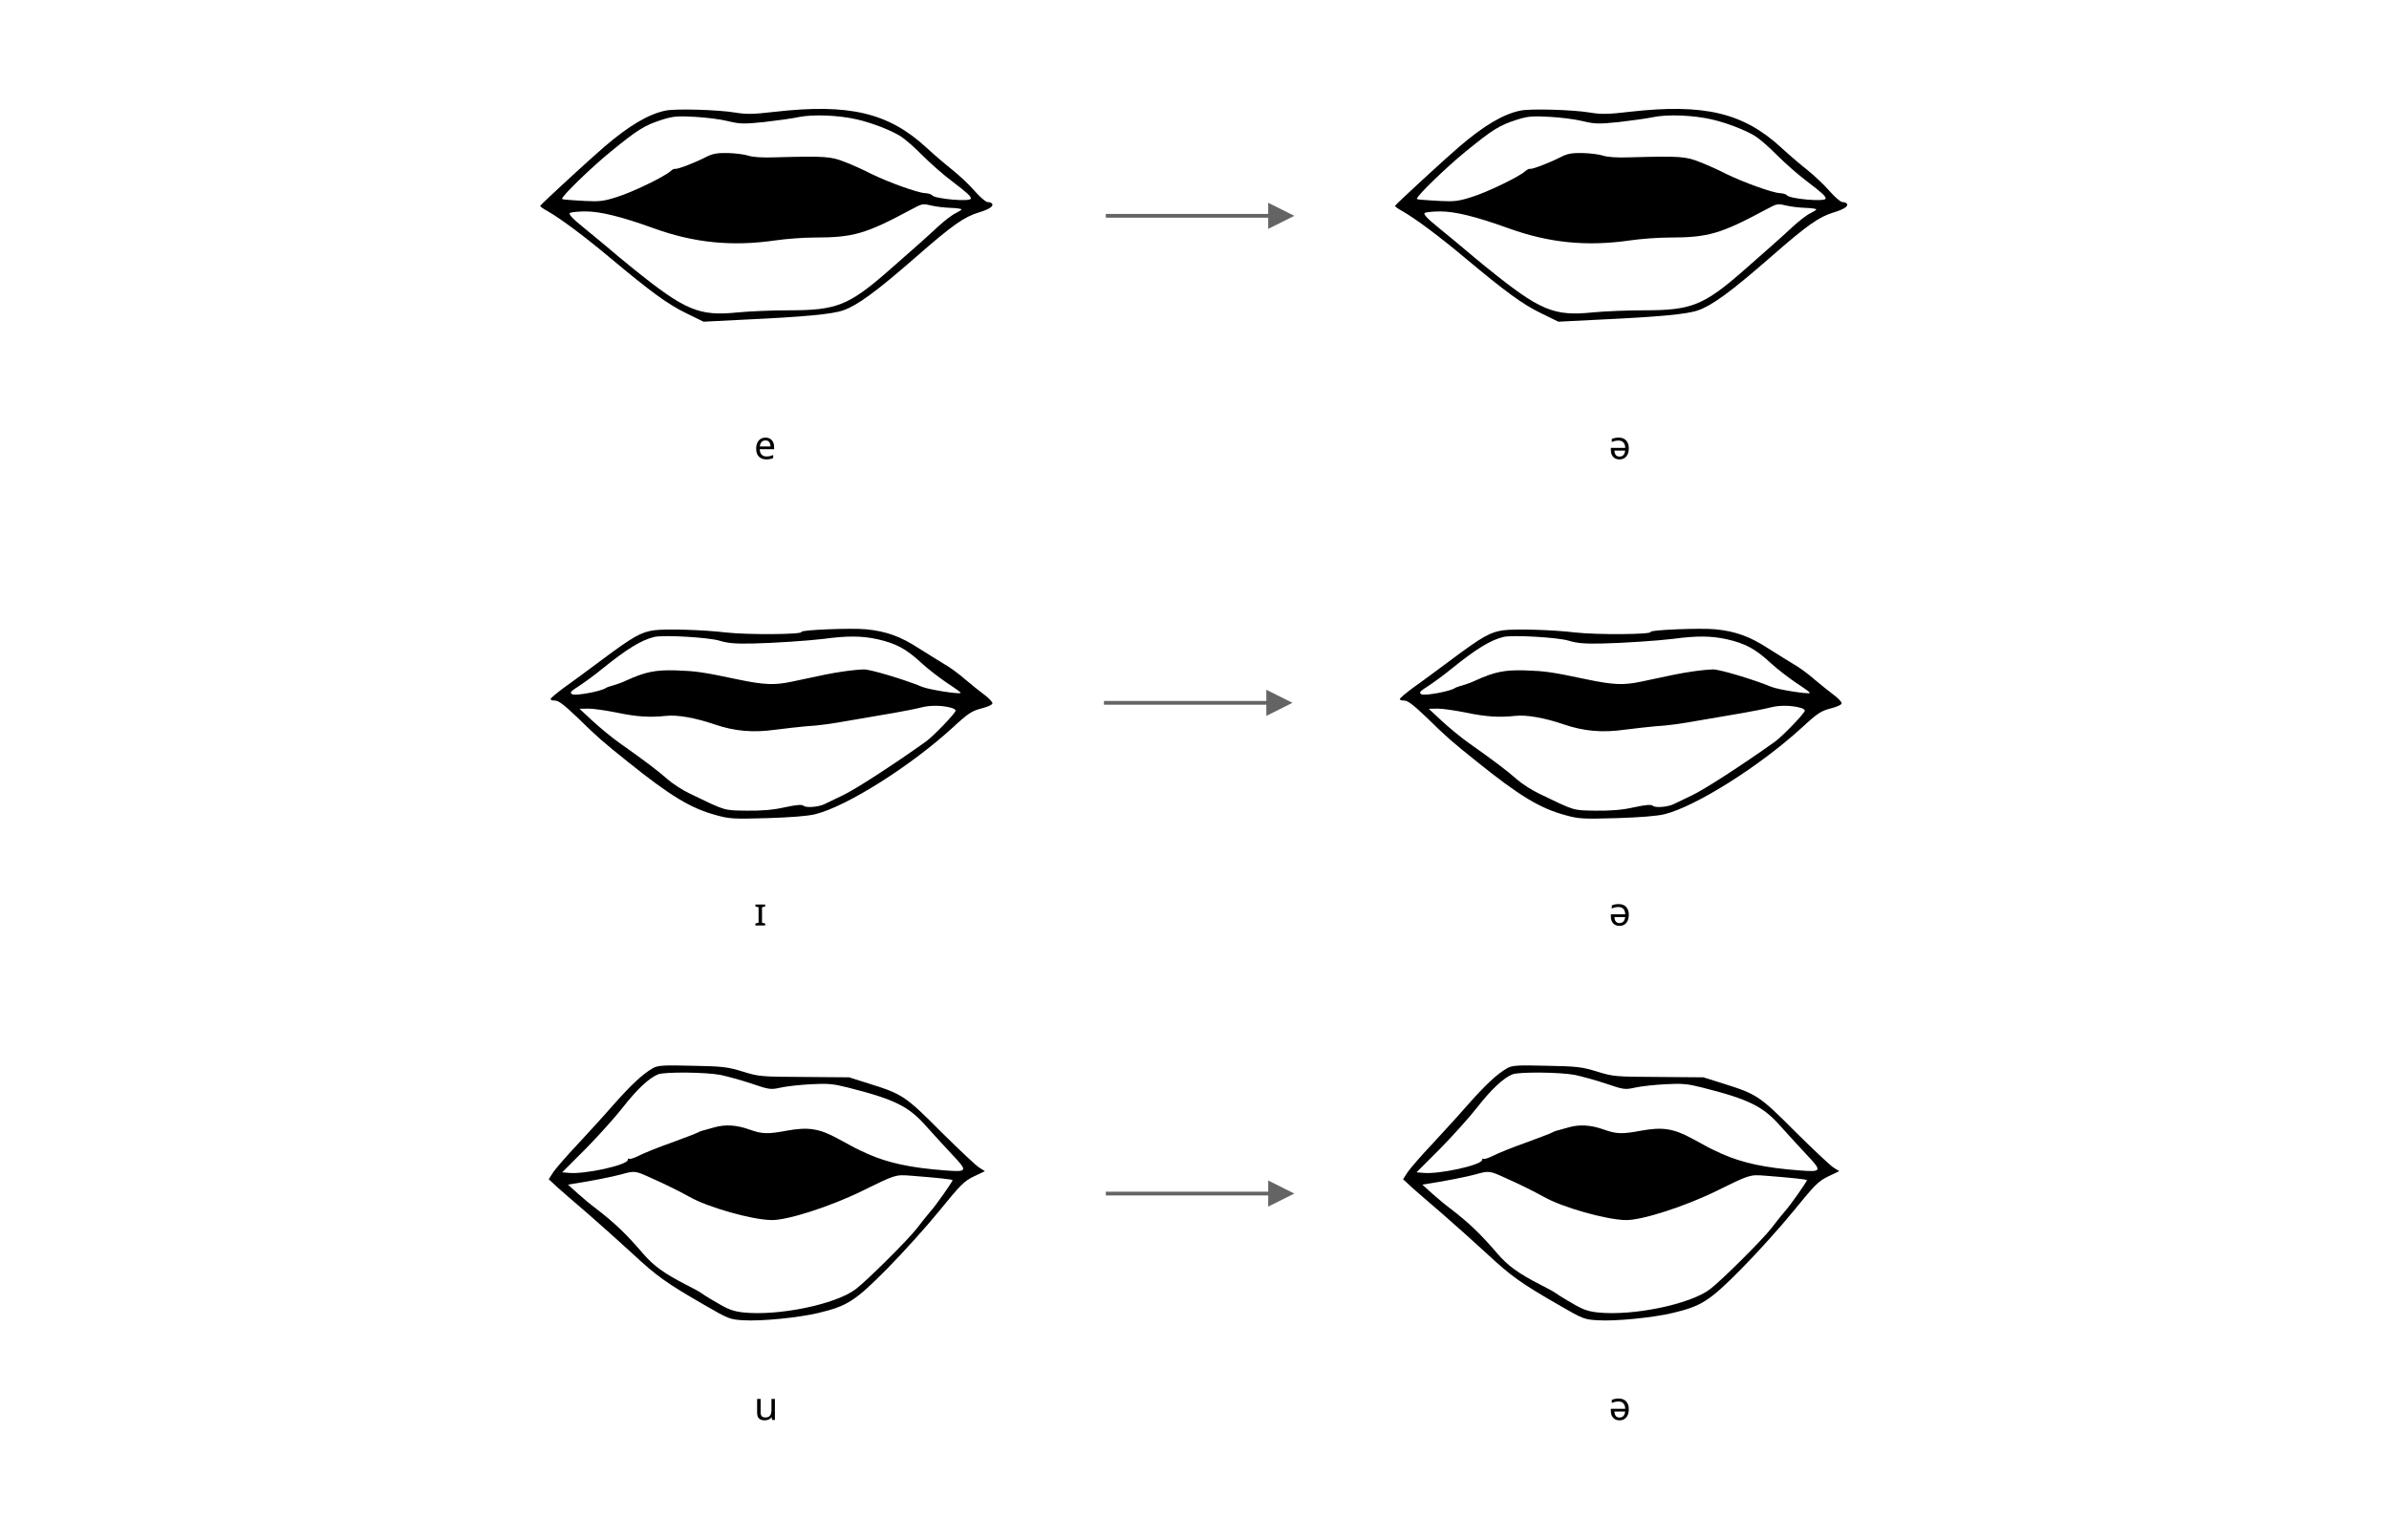
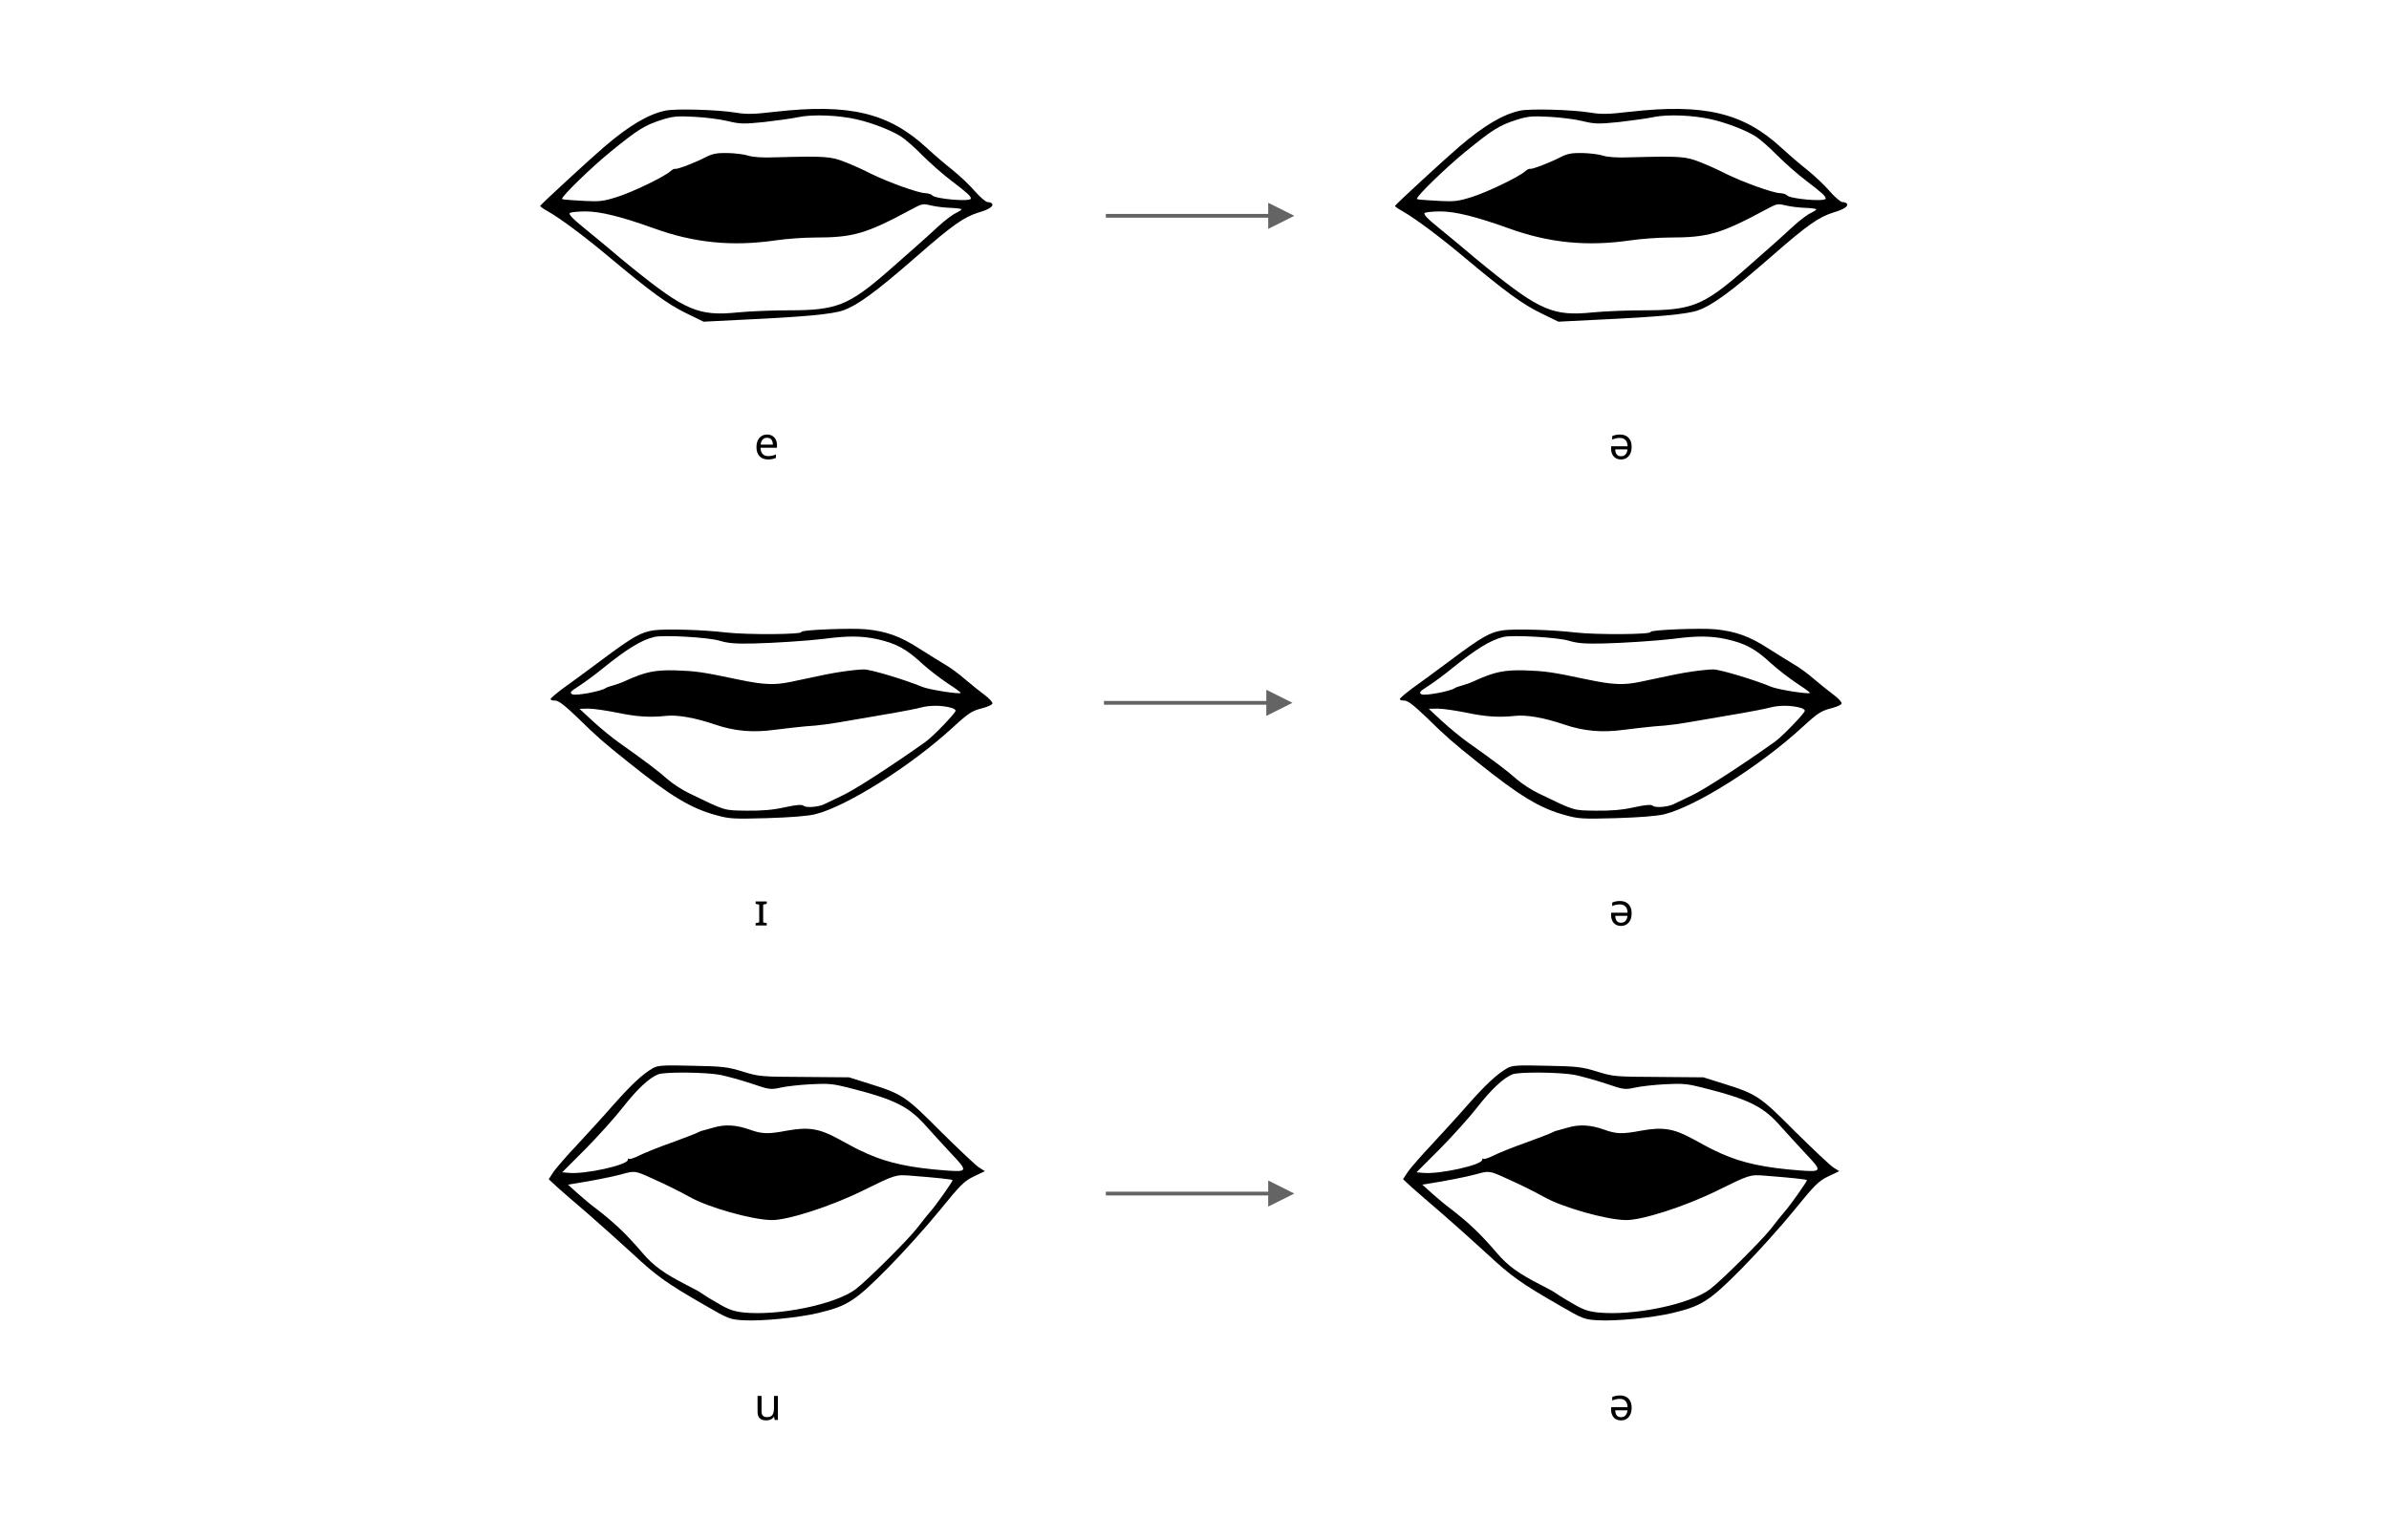
<svg xmlns="http://www.w3.org/2000/svg" width="1280px" height="825px" viewBox="0 0 1280 825" version="1.1">
  <g id="vowels-mouth-shape-eə" stroke="none" stroke-width="1" fill="none" fill-rule="evenodd">
-     <text id="ə" font-family="SauceCodeProNF, SauceCodePro Nerd Font" font-size="21" font-weight="normal" fill="#000000">
+     <text id="ə" font-family="CharisSIL, SauceCodePro Nerd Font" font-size="24" font-weight="normal" fill="#000000">
      <tspan x="862" y="246">ə</tspan>
    </text>
-     <text id="ə" font-family="SauceCodeProNF, SauceCodePro Nerd Font" font-size="21" font-weight="normal" fill="#000000">
+     <text id="ə" font-family="CharisSIL, SauceCodePro Nerd Font" font-size="24" font-weight="normal" fill="#000000">
      <tspan x="862" y="496">ə</tspan>
    </text>
-     <text id="ə" font-family="SauceCodeProNF, SauceCodePro Nerd Font" font-size="21" font-weight="normal" fill="#000000">
+     <text id="ə" font-family="CharisSIL, SauceCodePro Nerd Font" font-size="24" font-weight="normal" fill="#000000">
      <tspan x="862" y="761">ə</tspan>
    </text>
    <path d="M356.465,171.46 C347.365,169.56 337.065,163.46 323.865,152.16 C316.365,145.76 289.865,121.36 289.465,120.46 C289.265,120.16 291.065,118.86 293.465,117.56 C300.465,113.56 312.965,104.26 327.165,92.36 C348.565,74.46 357.965,67.56 367.765,62.86 L376.965,58.36 L398.765,59.46 C430.765,60.96 445.965,62.36 451.865,64.46 C459.465,67.16 469.365,74.36 490.665,92.96 C510.565,110.36 516.465,114.46 524.565,116.96 C529.965,118.56 532.465,120.26 531.565,121.56 C531.265,122.06 530.265,122.46 529.165,122.46 C528.165,122.46 525.065,125.16 522.165,128.46 C519.365,131.76 513.965,136.76 510.365,139.66 C506.665,142.56 500.365,147.96 496.365,151.66 C476.065,170.36 454.965,175.36 415.265,170.86 C403.365,169.46 399.765,169.46 393.765,170.46 C384.565,171.96 361.865,172.66 356.465,171.46 Z M459.165,166.76 C467.065,164.96 477.265,161.06 482.665,157.66 C484.865,156.26 490.065,151.76 494.165,147.56 C498.365,143.36 505.265,137.26 509.665,133.96 C518.565,127.16 520.165,125.66 520.165,124.36 C520.165,122.46 500.665,124.16 499.365,126.16 C498.965,126.66 497.365,127.16 495.665,127.26 C491.865,127.36 475.765,133.16 466.665,137.66 C462.865,139.66 456.565,142.46 452.665,143.96 C445.165,146.96 442.065,147.16 415.665,146.46 C408.565,146.16 403.265,146.56 400.865,147.36 C398.765,148.06 393.765,148.66 389.765,148.76 C384.065,148.86 381.665,148.36 378.165,146.56 C372.565,143.66 362.965,139.96 361.765,140.26 C361.265,140.46 360.165,139.86 359.165,138.96 C355.965,136.06 338.665,127.66 330.465,125.16 C323.565,122.96 321.165,122.66 313.565,123.06 C301.665,123.76 301.165,123.86 301.165,124.26 C301.165,125.86 316.965,141.16 327.165,149.46 C341.765,161.36 345.265,163.56 354.565,166.56 C360.565,168.46 362.965,168.66 372.065,168.16 C377.965,167.86 385.965,166.86 389.965,165.86 C396.565,164.26 398.465,164.26 409.465,165.36 C416.165,166.16 424.565,167.26 428.165,168.06 C435.665,169.56 449.265,169.06 459.165,166.76 Z M499.765,120.46 C501.965,119.96 506.365,119.46 509.465,119.36 C512.665,119.26 515.165,118.86 515.165,118.56 C515.165,118.26 513.765,117.36 512.165,116.56 C510.465,115.86 506.265,112.66 502.865,109.56 C495.965,103.16 488.865,96.86 475.265,84.96 C454.665,67.06 447.965,64.46 423.065,64.46 C414.065,64.46 401.765,63.96 395.565,63.36 C374.365,61.16 367.165,64.26 338.565,87.36 C334.265,90.86 328.665,95.46 326.165,97.66 C323.665,99.76 317.665,104.76 312.865,108.66 C306.665,113.66 304.465,116.06 305.365,116.66 C306.065,117.06 309.865,117.46 313.665,117.46 C321.665,117.46 332.965,114.66 350.165,108.46 C371.965,100.56 392.265,98.56 415.665,101.96 C421.165,102.76 430.465,103.46 436.365,103.46 C457.265,103.46 463.965,105.46 488.165,118.46 C494.365,121.76 494.165,121.76 499.765,120.46 Z" id="shape-e" fill="#000000" fill-rule="nonzero" transform="translate(410.5976, 115.3834) scale(1, -1) translate(-410.5976, -115.3834)" />
-     <text id="e" font-family="SauceCodeProNF, SauceCodePro Nerd Font" font-size="21" font-weight="normal" fill="#000000">
+     <text id="e" font-family="CharisSIL, SauceCodePro Nerd Font" font-size="24" font-weight="normal" fill="#000000">
      <tspan x="404" y="246">e</tspan>
    </text>
-     <text id="ɪ" font-family="SauceCodeProNF, SauceCodePro Nerd Font" font-size="21" font-weight="normal" fill="#000000">
+     <text id="ɪ" font-family="CharisSIL, SauceCodePro Nerd Font" font-size="24" font-weight="normal" fill="#000000">
      <tspan x="404" y="496">ɪ</tspan>
    </text>
-     <text id="u" font-family="SauceCodeProNF, SauceCodePro Nerd Font" font-size="21" font-weight="normal" fill="#000000">
+     <text id="u" font-family="CharisSIL, SauceCodePro Nerd Font" font-size="24" font-weight="normal" fill="#000000">
      <tspan x="404" y="761">u</tspan>
    </text>
    <path id="Line-17" d="M679.64,109.513 L693.473,116.839 L679.313,123.509 L679.453,117.511 L593.477,115.5 L592.477,115.476 L592.524,113.477 L593.523,113.5 L679.499,115.511 L679.64,109.513 Z" transform="translate(643.4863, 115.6693) rotate(-1.34) translate(-643.4863, -115.6693)" fill="#656464" fill-rule="nonzero" />
    <path id="Line-17-Copy" d="M678.64,370.513 L692.473,377.839 L678.313,384.509 L678.453,378.511 L592.477,376.5 L591.477,376.476 L591.524,374.477 L592.523,374.5 L678.499,376.511 L678.64,370.513 Z" transform="translate(642.4863, 376.6693) rotate(-1.34) translate(-642.4863, -376.6693)" fill="#656464" fill-rule="nonzero" />
    <path d="M807.55,706.207 C801.85,702.907 796.15,697.507 786.35,686.507 C781.05,680.407 772.25,670.807 766.85,665.007 C761.45,659.307 755.85,652.807 754.35,650.707 L751.75,646.707 L756.25,642.507 C758.75,640.307 766.15,633.807 772.75,628.207 C779.25,622.507 790.05,612.907 796.65,606.807 C809.65,594.707 814.85,591.007 835.15,579.307 C848.05,571.807 848.95,571.507 856.05,571.107 C865.75,570.507 885.65,572.507 896.15,575.007 C911.65,578.707 915.85,581.307 933.15,598.807 C941.65,607.407 954.25,621.407 961.15,629.907 C972.35,643.707 974.35,645.707 979.55,648.207 L985.45,651.007 L982.45,652.907 C980.75,653.907 971.55,662.607 961.95,672.107 C942.85,691.307 941.35,692.307 923.15,698.007 L912.65,701.307 L888.65,701.507 C865.45,701.607 864.35,701.707 855.65,704.407 C847.55,706.907 844.85,707.207 828.65,707.507 C812.85,707.907 810.25,707.707 807.55,706.207 Z M843.75,702.607 C847.55,701.807 855.15,699.707 860.55,697.907 C869.95,694.707 870.65,694.607 876.05,695.807 C879.15,696.507 886.45,697.307 892.25,697.607 C901.25,698.107 904.25,697.807 911.75,695.907 C937.15,689.507 944.75,685.807 954.45,674.607 C957.35,671.407 963.15,665.007 967.45,660.407 C976.45,650.907 976.35,650.507 964.25,651.407 C945.65,652.807 933.65,655.407 922.55,660.307 C915.85,663.407 916.05,663.307 906.75,668.407 C896.65,673.907 890.85,674.807 879.25,672.707 C869.15,670.807 866.05,670.907 859.35,673.307 C852.35,675.807 846.25,676.207 840.15,674.407 C837.15,673.607 834.25,672.707 833.65,672.607 C833.15,672.507 832.15,672.007 831.55,671.707 C830.95,671.307 824.65,668.907 817.55,666.307 C810.45,663.807 802.55,660.607 800.05,659.307 C797.45,658.007 795.15,657.307 794.75,657.607 C794.45,658.007 794.15,657.707 794.15,657.107 C794.15,654.307 770.95,649.207 762.35,650.107 L758.95,650.407 L771.45,662.907 C778.25,669.807 787.35,679.907 791.55,685.307 C799.05,694.907 805.45,700.907 810.35,702.907 C813.85,704.307 835.75,704.107 843.75,702.607 Z M806.75,647.307 C814.85,643.707 821.05,640.607 827.25,637.207 C837.15,631.607 860.45,625.007 871.05,624.807 C879.45,624.607 902.55,632.007 919.65,640.407 C937.55,649.207 937.55,649.207 945.55,648.607 C959.75,647.507 968.15,646.607 968.15,646.207 C968.15,645.407 958.95,632.307 956.25,629.407 C954.85,627.807 951.55,623.707 949.05,620.407 C944.25,614.207 922.25,592.307 916.15,587.707 C905.35,579.607 874.85,573.307 855.95,575.307 C850.65,575.907 847.85,576.907 841.55,580.707 C837.15,583.207 833.45,585.607 833.15,585.907 C832.85,586.207 829.45,588.107 825.45,590.107 C813.75,596.107 807.95,600.207 802.15,607.007 C793.35,617.307 786.95,623.407 777.05,631.007 C774.45,632.907 770.05,636.607 767.25,639.107 L762.05,643.807 L765.85,644.407 C774.25,645.707 785.95,648.007 790.65,649.307 C797.75,651.307 798.05,651.307 806.75,647.307 Z" id="shape-u" fill="#000000" fill-rule="nonzero" transform="translate(868.6001, 639.3435) scale(1, -1) translate(-868.6001, -639.3435)" />
    <path d="M814.465,171.46 C805.365,169.56 795.065,163.46 781.865,152.16 C774.365,145.76 747.865,121.36 747.465,120.46 C747.265,120.16 749.065,118.86 751.465,117.56 C758.465,113.56 770.965,104.26 785.165,92.36 C806.565,74.46 815.965,67.56 825.765,62.86 L834.965,58.36 L856.765,59.46 C888.765,60.96 903.965,62.36 909.865,64.46 C917.465,67.16 927.365,74.36 948.665,92.96 C968.565,110.36 974.465,114.46 982.565,116.96 C987.965,118.56 990.465,120.26 989.565,121.56 C989.265,122.06 988.265,122.46 987.165,122.46 C986.165,122.46 983.065,125.16 980.165,128.46 C977.365,131.76 971.965,136.76 968.365,139.66 C964.665,142.56 958.365,147.96 954.365,151.66 C934.065,170.36 912.965,175.36 873.265,170.86 C861.365,169.46 857.765,169.46 851.765,170.46 C842.565,171.96 819.865,172.66 814.465,171.46 Z M917.165,166.76 C925.065,164.96 935.265,161.06 940.665,157.66 C942.865,156.26 948.065,151.76 952.165,147.56 C956.365,143.36 963.265,137.26 967.665,133.96 C976.565,127.16 978.165,125.66 978.165,124.36 C978.165,122.46 958.665,124.16 957.365,126.16 C956.965,126.66 955.365,127.16 953.665,127.26 C949.865,127.36 933.765,133.16 924.665,137.66 C920.865,139.66 914.565,142.46 910.665,143.96 C903.165,146.96 900.065,147.16 873.665,146.46 C866.565,146.16 861.265,146.56 858.865,147.36 C856.765,148.06 851.765,148.66 847.765,148.76 C842.065,148.86 839.665,148.36 836.165,146.56 C830.565,143.66 820.965,139.96 819.765,140.26 C819.265,140.46 818.165,139.86 817.165,138.96 C813.965,136.06 796.665,127.66 788.465,125.16 C781.565,122.96 779.165,122.66 771.565,123.06 C759.665,123.76 759.165,123.86 759.165,124.26 C759.165,125.86 774.965,141.16 785.165,149.46 C799.765,161.36 803.265,163.56 812.565,166.56 C818.565,168.46 820.965,168.66 830.065,168.16 C835.965,167.86 843.965,166.86 847.965,165.86 C854.565,164.26 856.465,164.26 867.465,165.36 C874.165,166.16 882.565,167.26 886.165,168.06 C893.665,169.56 907.265,169.06 917.165,166.76 Z M957.765,120.46 C959.965,119.96 964.365,119.46 967.465,119.36 C970.665,119.26 973.165,118.86 973.165,118.56 C973.165,118.26 971.765,117.36 970.165,116.56 C968.465,115.86 964.265,112.66 960.865,109.56 C953.965,103.16 946.865,96.86 933.265,84.96 C912.665,67.06 905.965,64.46 881.065,64.46 C872.065,64.46 859.765,63.96 853.565,63.36 C832.365,61.16 825.165,64.26 796.565,87.36 C792.265,90.86 786.665,95.46 784.165,97.66 C781.665,99.76 775.665,104.76 770.865,108.66 C764.665,113.66 762.465,116.06 763.365,116.66 C764.065,117.06 767.865,117.46 771.665,117.46 C779.665,117.46 790.965,114.66 808.165,108.46 C829.965,100.56 850.265,98.56 873.665,101.96 C879.165,102.76 888.465,103.46 894.365,103.46 C915.265,103.46 921.965,105.46 946.165,118.46 C952.365,121.76 952.165,121.76 957.765,120.46 Z" id="shape-e" fill="#000000" fill-rule="nonzero" transform="translate(868.5976, 115.3834) scale(1, -1) translate(-868.5976, -115.3834)" />
    <path d="M805.5,437.953 C798.5,436.953 794.3,434.653 777.7,422.253 C769.8,416.353 760.3,409.353 756.6,406.753 C753,404.053 750,401.553 750,401.053 C750,400.553 751.1,400.253 752.5,400.253 C754.3,400.253 757.6,397.653 764.3,391.253 C775,380.753 778,378.153 791.5,367.353 C814.2,349.153 825,342.553 838.7,338.853 C845.8,336.853 848.1,336.753 866,337.253 C878.6,337.653 887.7,338.353 891.8,339.353 C908.7,343.553 942.9,365.153 965.4,385.753 C974.1,393.753 975.7,394.753 981.6,396.253 C984.2,396.953 986.5,397.953 986.7,398.653 C987,399.253 985.1,401.353 982.7,403.153 C980.3,404.953 975.5,408.753 972.1,411.653 C968.8,414.553 963.9,418.153 961.2,419.653 C958.6,421.153 952.5,425.053 947.5,428.153 C937.5,434.653 930,437.353 919.2,438.453 C911.3,439.253 883.8,438.153 884.4,437.053 C885.3,435.653 855.6,435.453 844,436.753 C831.6,438.253 811.8,438.753 805.5,437.953 Z M840.5,432.353 C845.1,430.953 849.2,430.653 858.5,430.853 C869.2,431.053 888.5,432.353 896.5,433.353 C909.1,435.053 916.9,434.953 925.1,433.153 C935.2,430.853 940.5,428.053 949.1,420.053 C952.6,416.853 958.8,412.153 962.8,409.453 C966.8,406.853 970,404.553 969.7,404.353 C969,403.553 952.5,406.153 949,407.653 C939.9,411.453 921.5,416.953 918,416.953 C915.8,416.953 910.8,416.453 906.8,415.853 C900,414.853 896.8,414.153 879,410.353 C870,408.453 864.4,408.653 850.5,411.553 C831.1,415.653 828,416.053 817,416.453 C806.1,416.753 800.7,415.653 790.4,410.953 C788.1,409.853 784.9,408.753 783.4,408.353 C781.8,407.953 780.1,407.353 779.5,406.953 C777.2,405.253 763.3,402.653 761.6,403.653 C760.1,404.453 760.6,405.153 765.2,408.053 C768.1,409.953 773.9,414.153 778,417.553 C790.8,427.853 798.5,432.653 805.5,434.353 C810.3,435.553 834.6,434.153 840.5,432.353 Z M964.8,396.353 C966,396.053 967,395.353 967,394.853 C967,393.553 955.1,381.153 950.9,378.153 C932.9,365.353 913.1,352.553 906.5,349.453 C902.1,347.353 897.7,345.253 896.7,344.753 C893.7,343.253 887,342.653 885.6,343.853 C884.7,344.653 881.9,344.453 875.4,343.053 C869.2,341.653 863.1,341.153 855,341.253 C842.6,341.453 844.2,340.953 824.5,350.453 C820.7,352.253 815.3,355.753 812.6,358.153 C807.8,362.453 800.1,368.253 786.5,377.853 C782.7,380.553 776.4,385.753 772.5,389.353 L765.5,395.853 L770.3,395.953 C773,395.953 779.7,394.953 785.3,393.853 C796.1,391.553 803.2,391.153 811.7,392.053 C817.8,392.753 827.5,391.053 838,387.453 C848.6,383.853 858.4,382.953 870.5,384.653 C876,385.353 883.2,386.153 886.5,386.453 C894.2,386.953 898.9,387.553 913,390.053 C919.3,391.153 928.8,392.753 934,393.653 C939.2,394.553 945.8,395.853 948.5,396.553 C953.3,397.853 960,397.753 964.8,396.353 Z" id="shape-i" fill="#000000" fill-rule="nonzero" transform="translate(868.3656, 387.8636) scale(1, -1) translate(-868.3656, -387.8636)" />
    <path id="Line-17-Copy-2" d="M679.64,633.513 L693.473,640.839 L679.313,647.509 L679.453,641.511 L593.477,639.5 L592.477,639.476 L592.524,637.477 L593.523,637.5 L679.499,639.511 L679.64,633.513 Z" transform="translate(643.4863, 639.6693) rotate(-1.34) translate(-643.4863, -639.6693)" fill="#656464" fill-rule="nonzero" />
    <path d="M350.5,437.953 C343.5,436.953 339.3,434.653 322.7,422.253 C314.8,416.353 305.3,409.353 301.6,406.753 C298,404.053 295,401.553 295,401.053 C295,400.553 296.1,400.253 297.5,400.253 C299.3,400.253 302.6,397.653 309.3,391.253 C320,380.753 323,378.153 336.5,367.353 C359.2,349.153 370,342.553 383.7,338.853 C390.8,336.853 393.1,336.753 411,337.253 C423.6,337.653 432.7,338.353 436.8,339.353 C453.7,343.553 487.9,365.153 510.4,385.753 C519.1,393.753 520.7,394.753 526.6,396.253 C529.2,396.953 531.5,397.953 531.7,398.653 C532,399.253 530.1,401.353 527.7,403.153 C525.3,404.953 520.5,408.753 517.1,411.653 C513.8,414.553 508.9,418.153 506.2,419.653 C503.6,421.153 497.5,425.053 492.5,428.153 C482.5,434.653 475,437.353 464.2,438.453 C456.3,439.253 428.8,438.153 429.4,437.053 C430.3,435.653 400.6,435.453 389,436.753 C376.6,438.253 356.8,438.753 350.5,437.953 Z M385.5,432.353 C390.1,430.953 394.2,430.653 403.5,430.853 C414.2,431.053 433.5,432.353 441.5,433.353 C454.1,435.053 461.9,434.953 470.1,433.153 C480.2,430.853 485.5,428.053 494.1,420.053 C497.6,416.853 503.8,412.153 507.8,409.453 C511.8,406.853 515,404.553 514.7,404.353 C514,403.553 497.5,406.153 494,407.653 C484.9,411.453 466.5,416.953 463,416.953 C460.8,416.953 455.8,416.453 451.8,415.853 C445,414.853 441.8,414.153 424,410.353 C415,408.453 409.4,408.653 395.5,411.553 C376.1,415.653 373,416.053 362,416.453 C351.1,416.753 345.7,415.653 335.4,410.953 C333.1,409.853 329.9,408.753 328.4,408.353 C326.8,407.953 325.1,407.353 324.5,406.953 C322.2,405.253 308.3,402.653 306.6,403.653 C305.1,404.453 305.6,405.153 310.2,408.053 C313.1,409.953 318.9,414.153 323,417.553 C335.8,427.853 343.5,432.653 350.5,434.353 C355.3,435.553 379.6,434.153 385.5,432.353 Z M509.8,396.353 C511,396.053 512,395.353 512,394.853 C512,393.553 500.1,381.153 495.9,378.153 C477.9,365.353 458.1,352.553 451.5,349.453 C447.1,347.353 442.7,345.253 441.7,344.753 C438.7,343.253 432,342.653 430.6,343.853 C429.7,344.653 426.9,344.453 420.4,343.053 C414.2,341.653 408.1,341.153 400,341.253 C387.6,341.453 389.2,340.953 369.5,350.453 C365.7,352.253 360.3,355.753 357.6,358.153 C352.8,362.453 345.1,368.253 331.5,377.853 C327.7,380.553 321.4,385.753 317.5,389.353 L310.5,395.853 L315.3,395.953 C318,395.953 324.7,394.953 330.3,393.853 C341.1,391.553 348.2,391.153 356.7,392.053 C362.8,392.753 372.5,391.053 383,387.453 C393.6,383.853 403.4,382.953 415.5,384.653 C421,385.353 428.2,386.153 431.5,386.453 C439.2,386.953 443.9,387.553 458,390.053 C464.3,391.153 473.8,392.753 479,393.653 C484.2,394.553 490.8,395.853 493.5,396.553 C498.3,397.853 505,397.753 509.8,396.353 Z" id="shape-i" fill="#000000" fill-rule="nonzero" transform="translate(413.3656, 387.8636) scale(1, -1) translate(-413.3656, -387.8636)" />
    <path d="M349.8,706.207 C344.1,702.907 338.4,697.507 328.6,686.507 C323.3,680.407 314.5,670.807 309.1,665.007 C303.7,659.307 298.1,652.807 296.6,650.707 L294,646.707 L298.5,642.507 C301,640.307 308.4,633.807 315,628.207 C321.5,622.507 332.3,612.907 338.9,606.807 C351.9,594.707 357.1,591.007 377.4,579.307 C390.3,571.807 391.2,571.507 398.3,571.107 C408,570.507 427.9,572.507 438.4,575.007 C453.9,578.707 458.1,581.307 475.4,598.807 C483.9,607.407 496.5,621.407 503.4,629.907 C514.6,643.707 516.6,645.707 521.8,648.207 L527.7,651.007 L524.7,652.907 C523,653.907 513.8,662.607 504.2,672.107 C485.1,691.307 483.6,692.307 465.4,698.007 L454.9,701.307 L430.9,701.507 C407.7,701.607 406.6,701.707 397.9,704.407 C389.8,706.907 387.1,707.207 370.9,707.507 C355.1,707.907 352.5,707.707 349.8,706.207 Z M386,702.607 C389.8,701.807 397.4,699.707 402.8,697.907 C412.2,694.707 412.9,694.607 418.3,695.807 C421.4,696.507 428.7,697.307 434.5,697.607 C443.5,698.107 446.5,697.807 454,695.907 C479.4,689.507 487,685.807 496.7,674.607 C499.6,671.407 505.4,665.007 509.7,660.407 C518.7,650.907 518.6,650.507 506.5,651.407 C487.9,652.807 475.9,655.407 464.8,660.307 C458.1,663.407 458.3,663.307 449,668.407 C438.9,673.907 433.1,674.807 421.5,672.707 C411.4,670.807 408.3,670.907 401.6,673.307 C394.6,675.807 388.5,676.207 382.4,674.407 C379.4,673.607 376.5,672.707 375.9,672.607 C375.4,672.507 374.4,672.007 373.8,671.707 C373.2,671.307 366.9,668.907 359.8,666.307 C352.7,663.807 344.8,660.607 342.3,659.307 C339.7,658.007 337.4,657.307 337,657.607 C336.7,658.007 336.4,657.707 336.4,657.107 C336.4,654.307 313.2,649.207 304.6,650.107 L301.2,650.407 L313.7,662.907 C320.5,669.807 329.6,679.907 333.8,685.307 C341.3,694.907 347.7,700.907 352.6,702.907 C356.1,704.307 378,704.107 386,702.607 Z M349,647.307 C357.1,643.707 363.3,640.607 369.5,637.207 C379.4,631.607 402.7,625.007 413.3,624.807 C421.7,624.607 444.8,632.007 461.9,640.407 C479.8,649.207 479.8,649.207 487.8,648.607 C502,647.507 510.4,646.607 510.4,646.207 C510.4,645.407 501.2,632.307 498.5,629.407 C497.1,627.807 493.8,623.707 491.3,620.407 C486.5,614.207 464.5,592.307 458.4,587.707 C447.6,579.607 417.1,573.307 398.2,575.307 C392.9,575.907 390.1,576.907 383.8,580.707 C379.4,583.207 375.7,585.607 375.4,585.907 C375.1,586.207 371.7,588.107 367.7,590.107 C356,596.107 350.2,600.207 344.4,607.007 C335.6,617.307 329.2,623.407 319.3,631.007 C316.7,632.907 312.3,636.607 309.5,639.107 L304.3,643.807 L308.1,644.407 C316.5,645.707 328.2,648.007 332.9,649.307 C340,651.307 340.3,651.307 349,647.307 Z" id="shape-u" fill="#000000" fill-rule="nonzero" transform="translate(410.85, 639.3435) scale(1, -1) translate(-410.85, -639.3435)" />
  </g>
</svg>
